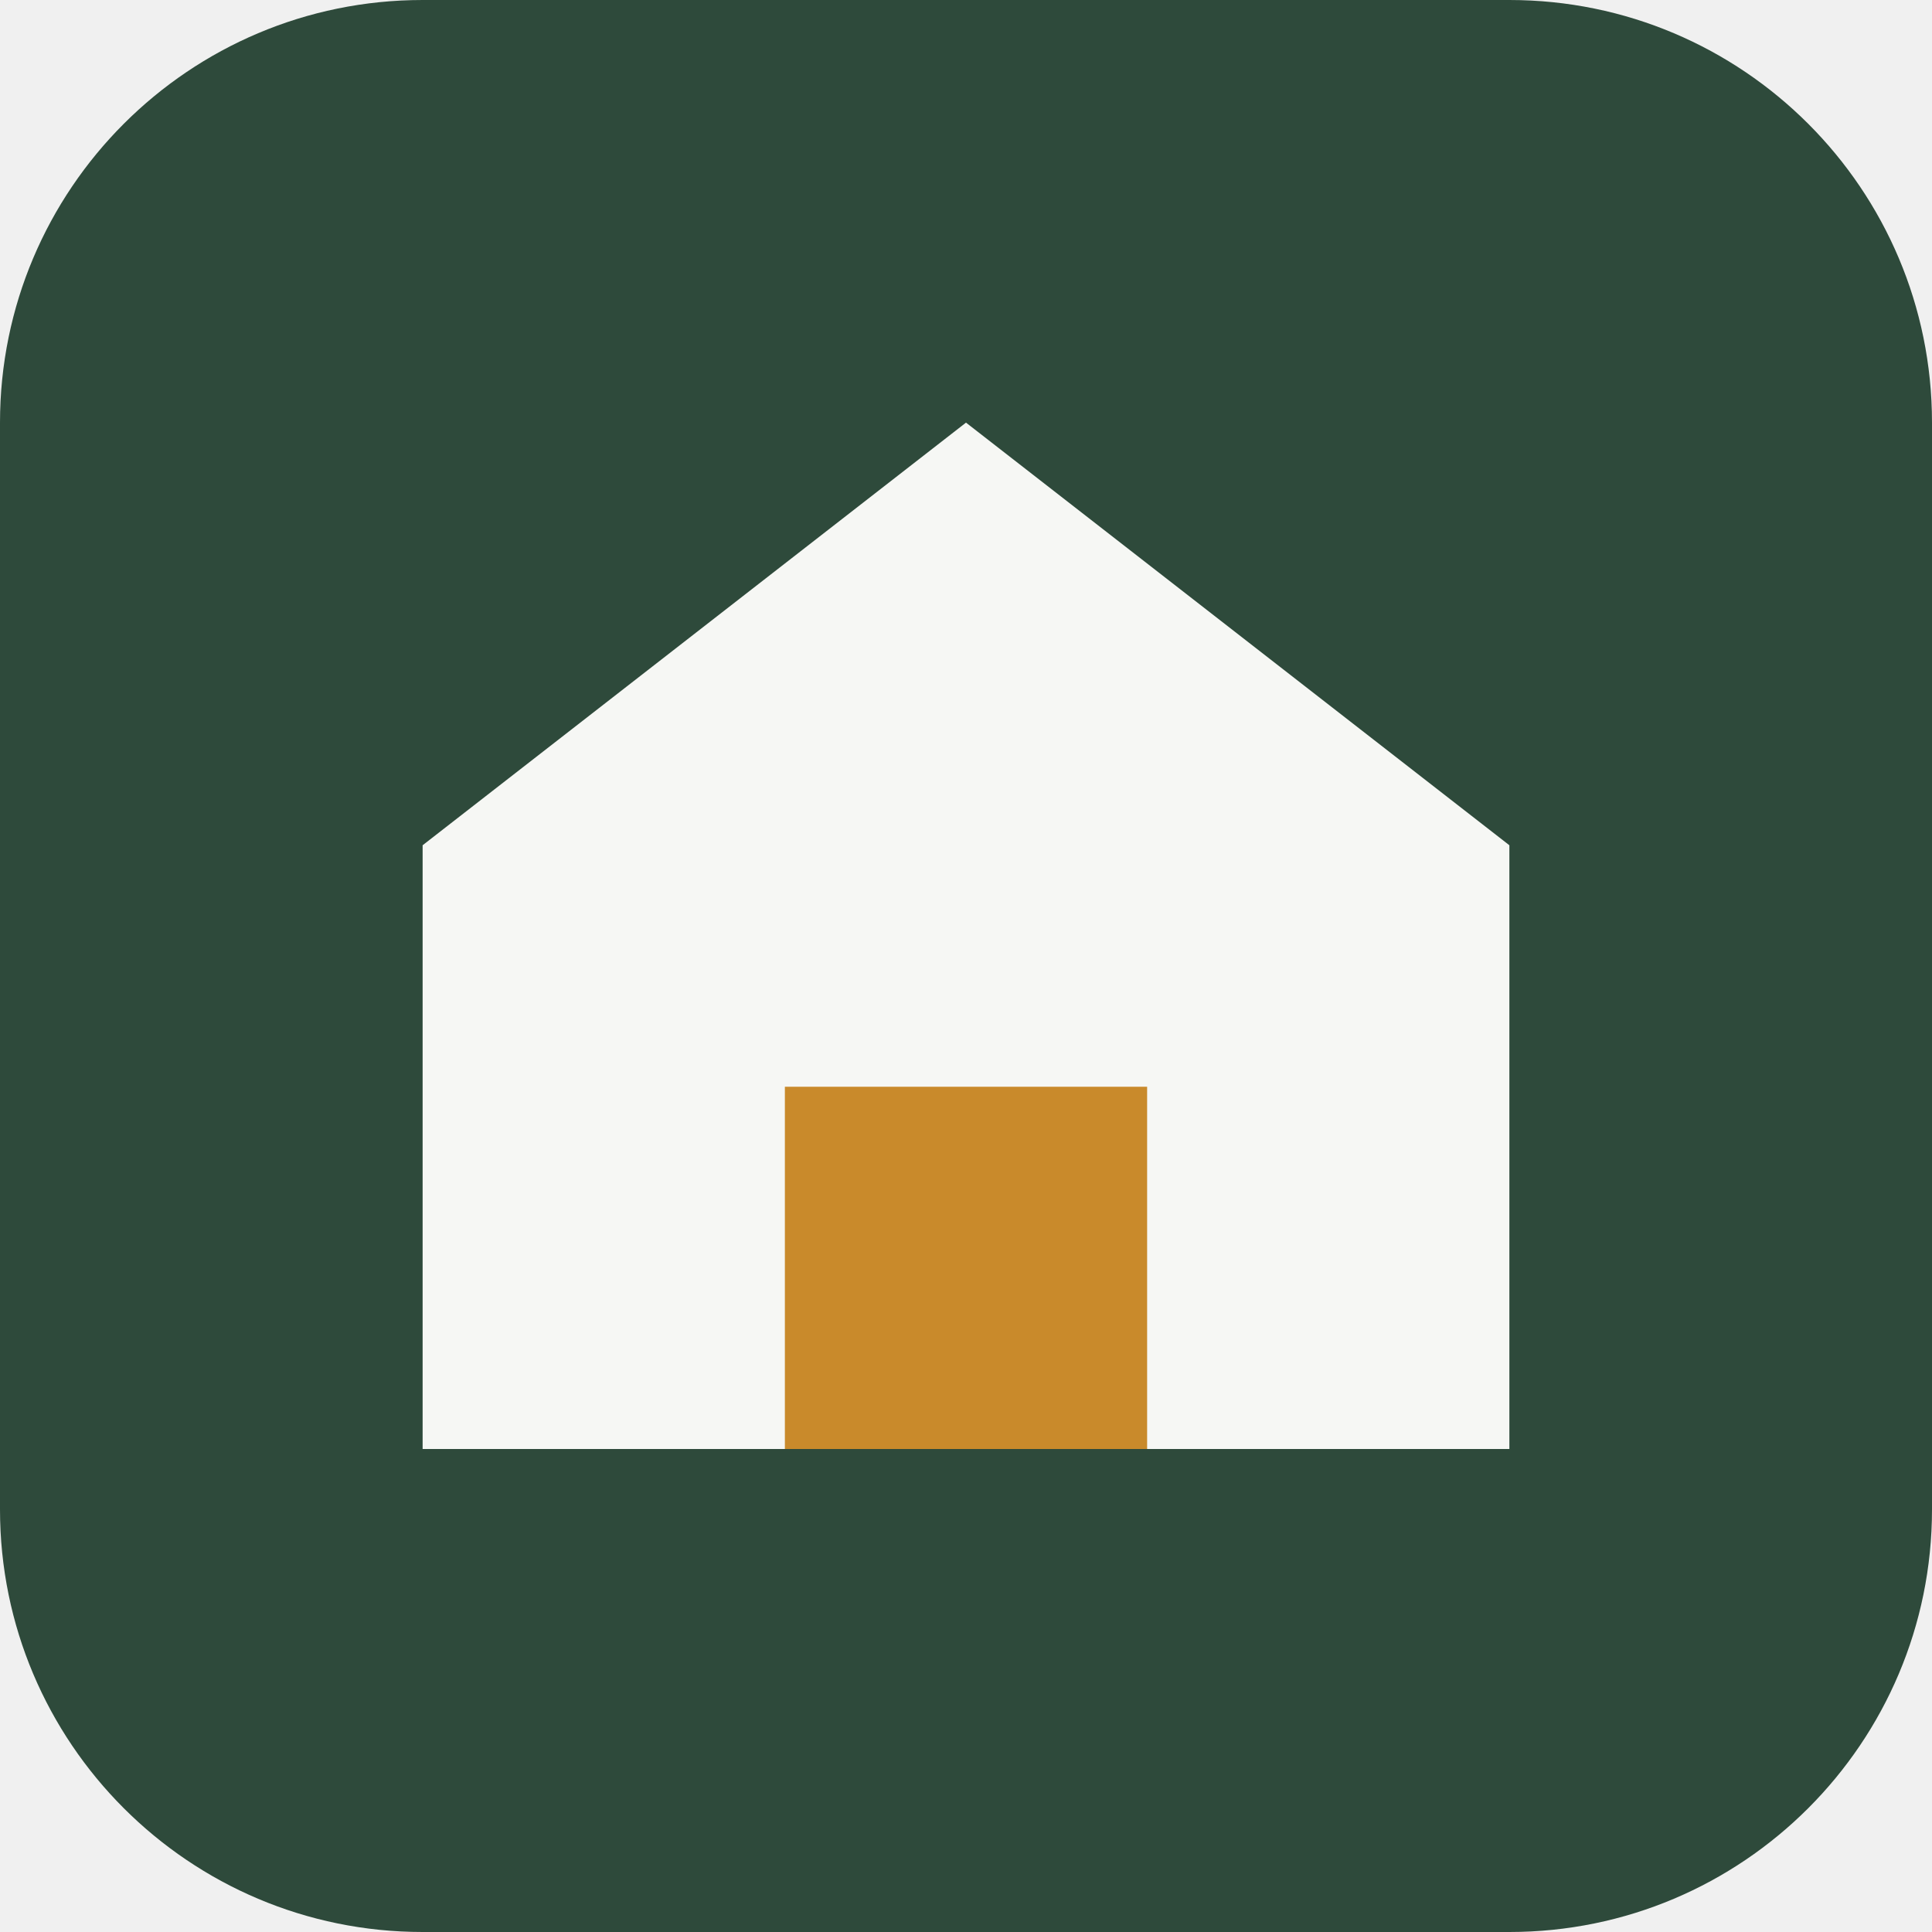
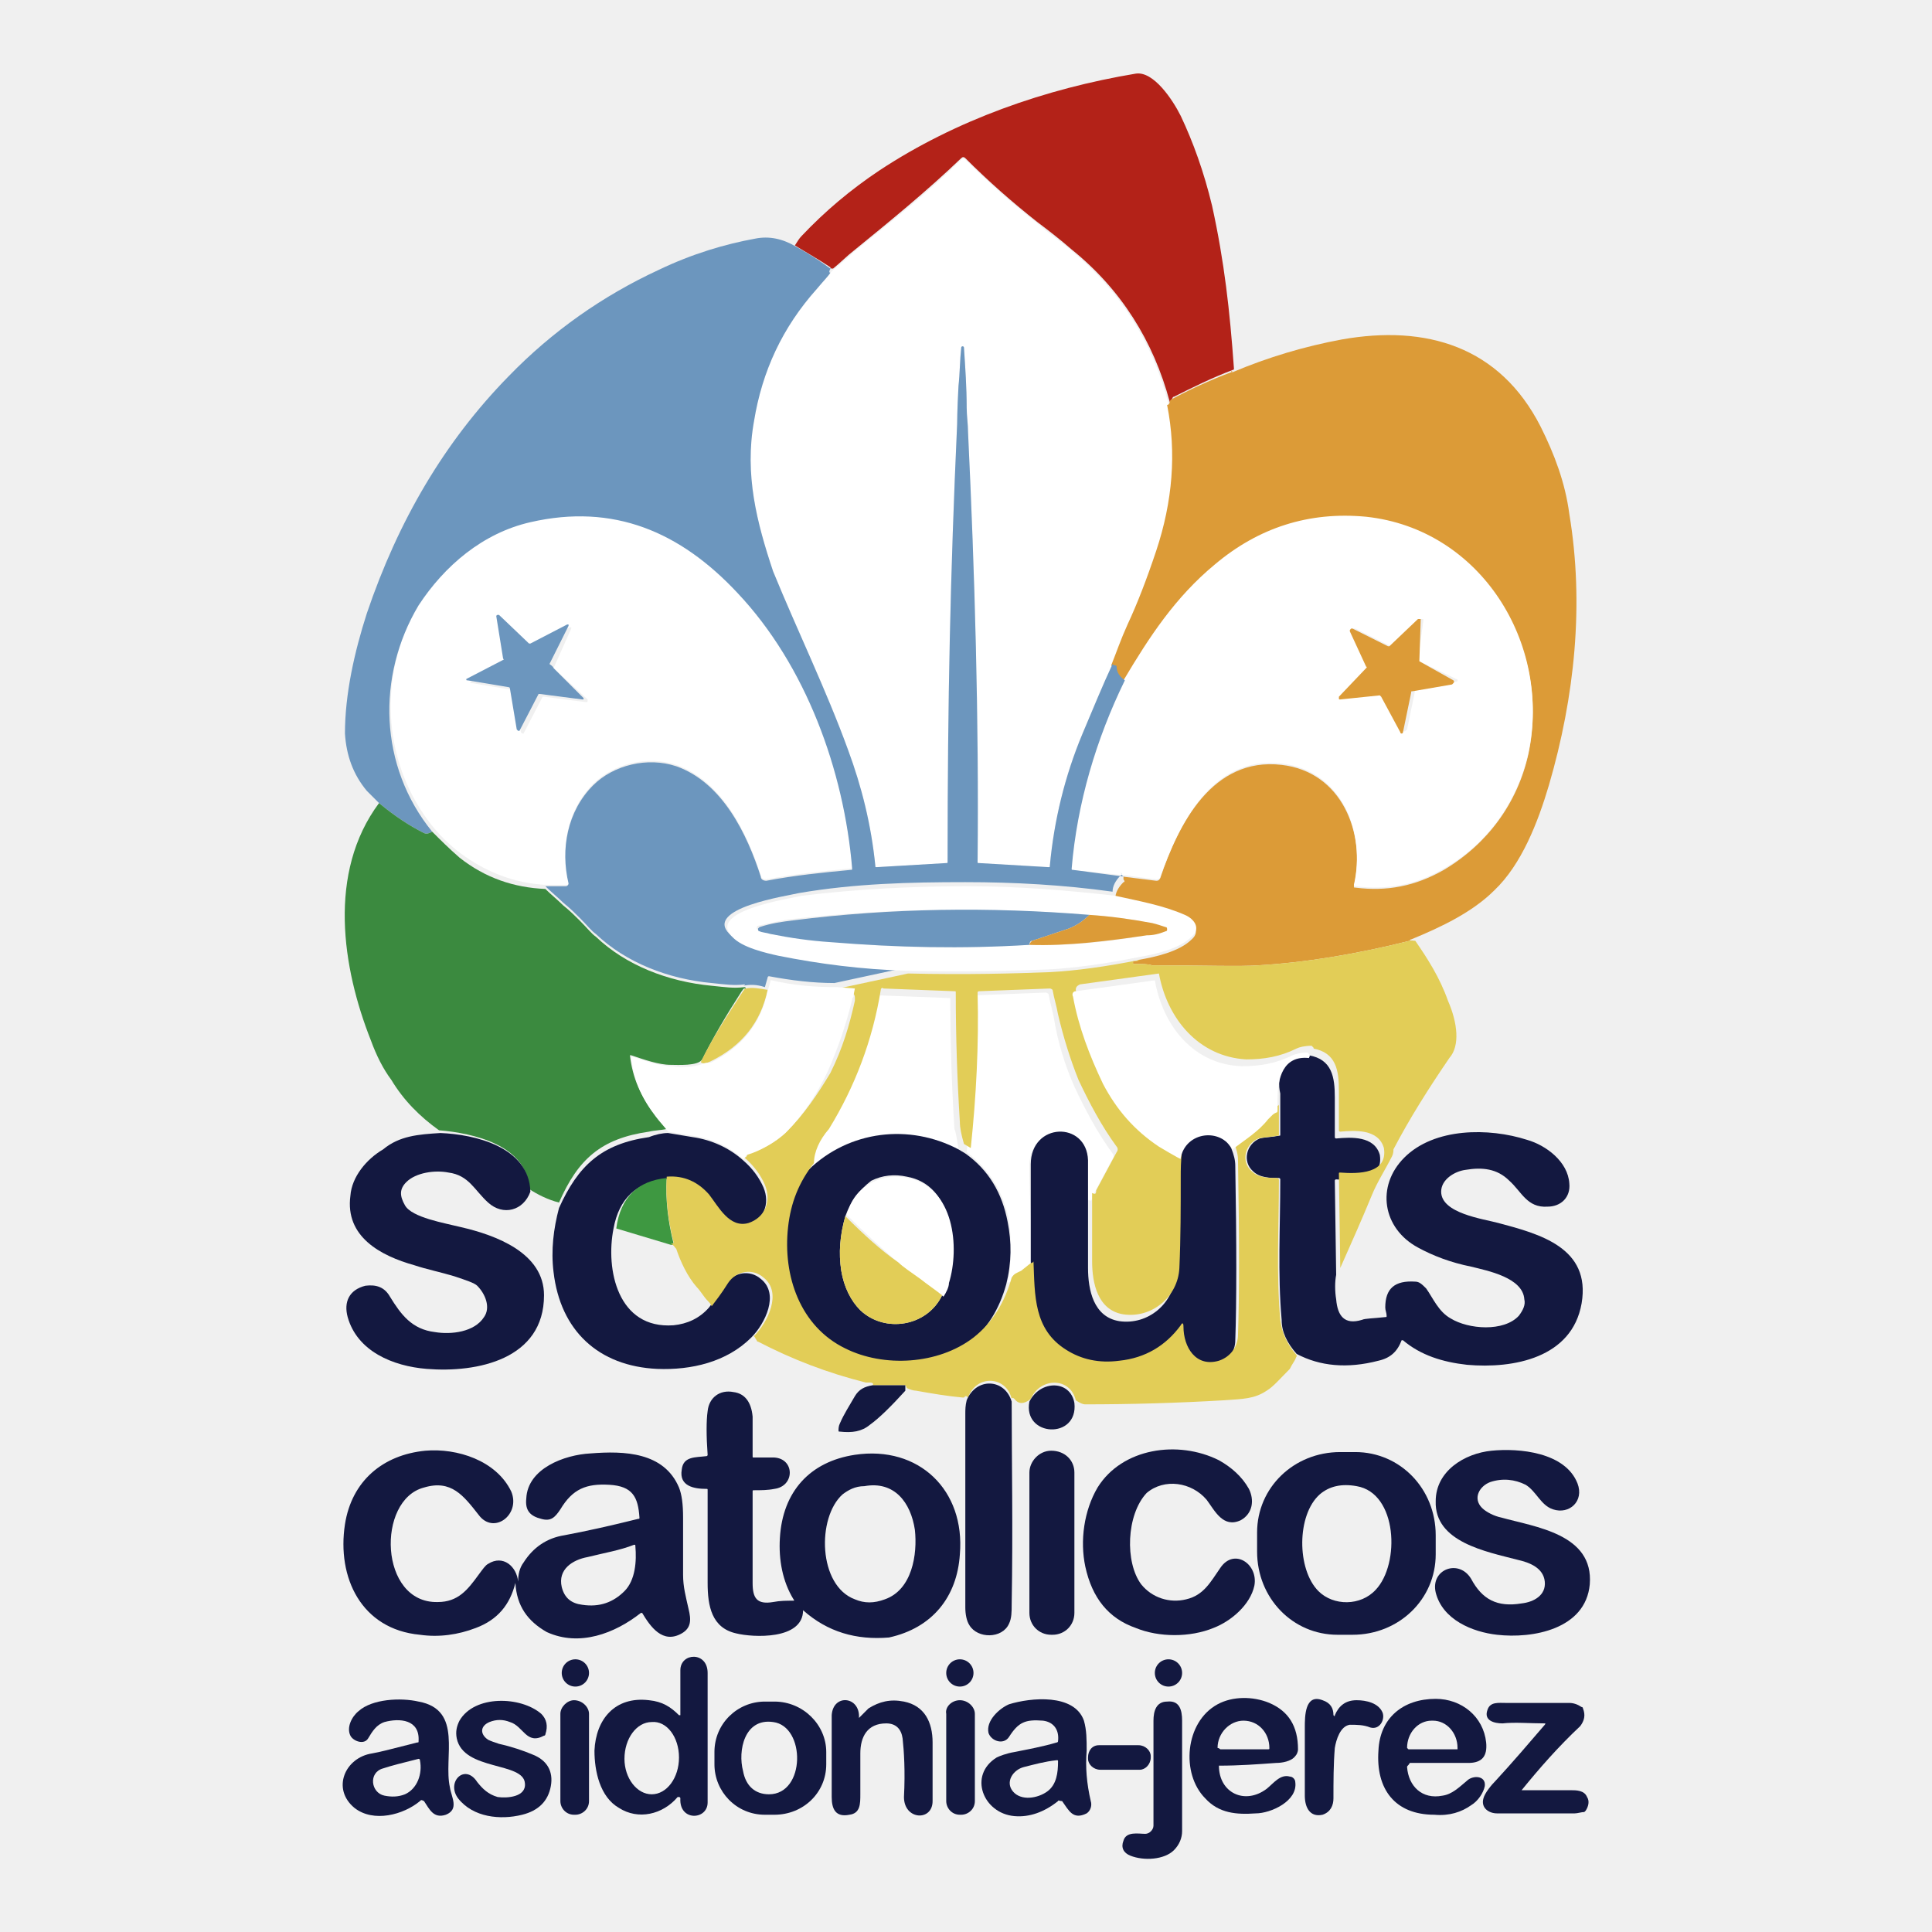
- <svg xmlns="http://www.w3.org/2000/svg" viewBox="0 0 32 32">
-   <rect width="32" height="32" rx="7" fill="#2e4a3b" />
-   <path d="M7 24V14l9-7 9 7v10z" fill="#f6f7f4" />
-   <path d="M13 24v-6h6v6z" fill="#c98a2b" />
+ <svg xmlns="http://www.w3.org/2000/svg" viewBox="0 0 141.7 141.7">
+   <style type="text/css">	.st0{fill:#B32218;}	.st1{fill:#FFFFFF;}	.st2{fill:#6C96BE;}	.st3{fill:#DC9B37;}	.st4{fill:#3B8A3F;}	.st5{fill:#131840;}	.st6{fill:#3E9841;}	.st7{fill:#E2CD57;}</style>
+   <g>
+     <path class="st0" d="M90.5,27c0,0.1,0,0.1,0,0.1c-1.6,0.6-3,1.3-4.4,2c-0.1,0-0.1,0.1-0.1,0.1c-0.1,0.1-0.1,0.2-0.2,0.3  c-1.2-4.5-3.6-8.3-7.2-11.2c-0.8-0.7-1.7-1.4-2.5-2c-1.9-1.5-3.6-3-5.3-4.7c-0.1-0.1-0.2-0.1-0.3,0c-2.5,2.4-5.2,4.6-7.9,6.8  c-0.4,0.3-1,0.9-1.5,1.3c-0.1,0-0.2,0-0.2-0.1C60,19,59.1,18.5,58.3,18c0.2-0.3,0.3-0.5,0.5-0.7c1.7-1.8,3.6-3.4,5.7-4.8  c5.6-3.7,12.2-6,18.8-7.1c1.3-0.2,2.7,1.9,3.3,3.1c0.9,1.9,1.7,4.1,2.3,6.6C89.8,19.2,90.2,22.8,90.5,27z" />
+     <path class="st1" d="M85.7,29.6c0.7,3.5,0.4,7.1-0.8,10.7c-0.7,2.1-1.4,3.9-2.1,5.4c-0.5,1.1-0.8,2-1.2,3c-0.7,1.5-1.4,3.2-2.2,5.1  c-1.3,3.1-2.1,6.4-2.4,9.7c0,0.1,0,0.1-0.1,0.1l-5.1-0.3c-0.1,0-0.1,0-0.1-0.1c0.1-10.5-0.2-21-0.7-31.5c0-0.6-0.1-1.2-0.1-1.8  c0-1.5-0.1-2.9-0.2-4.4c0,0,0-0.1-0.1-0.1c0,0-0.1,0-0.1,0.1c-0.1,0.9-0.1,1.9-0.2,2.8c-0.1,1.8-0.1,2.8-0.1,2.8  c-0.5,11-0.7,20.2-0.7,32.1c0,0.1,0,0.1-0.1,0.1l-5.1,0.3c-0.1,0-0.1,0-0.1-0.1c-0.3-3-1-5.8-2-8.5c-1.6-4.4-3.7-8.7-5.5-13.1  c-1.2-3.6-2.1-7.1-1.4-11c0.6-3.7,2.1-6.9,4.6-9.7c0.5-0.6,0.9-1,1-1.2c0.1-0.1,0.1-0.1,0.2-0.2c0.5-0.4,1.1-0.9,1.5-1.3  c2.7-2.2,5.4-4.3,7.9-6.8c0.1-0.1,0.2-0.1,0.3,0c1.7,1.7,3.4,3.2,5.3,4.7c0.8,0.7,1.7,1.3,2.5,2C82.1,21.3,84.5,25,85.7,29.6z" />
+     <path class="st2" d="M60.8,19.6c0,0.1,0,0.1,0.2,0.1c-0.1,0-0.2,0.1-0.2,0.2C60.7,19.9,60.7,19.8,60.8,19.6z" />
+     <path class="st3" d="M103.8,69l-0.2,0c0,0-0.1,0-0.2,0c-4,1-7.7,1.6-11.1,1.8c-1.4,0.1-4,0-7.8,0c-0.3-0.1-0.7-0.1-1.3-0.1  c-0.1,0-0.1,0-0.1-0.1c0,0,0-0.1,0-0.1c0,0,0,0,0,0c0.2,0,0.3,0,0.4-0.1c1.2-0.2,3-0.6,3.9-1.5c0.7-0.6,0.1-1.3-0.5-1.6  c-1.6-0.7-3.3-1-5.1-1.4c0-0.4,0.2-0.8,0.6-1.2c0.1,0,0.1-0.1,0-0.2c0,0,0-0.1,0-0.1c0,0,0,0,0,0c0,0,0,0,0-0.1l2.4,0.3  c0.1,0,0.2,0,0.3-0.2c1.3-3.9,3.8-8.9,8.9-8.3c4.4,0.5,6.2,5,5.3,8.9c0,0.1,0,0.1,0.1,0.1c0,0,0,0,0,0c2.3,0.3,4.4-0.1,6.5-1.3  c3.2-1.9,5.4-4.9,6.2-8.5c1.7-8-3.5-16.3-11.9-17.3c-4.2-0.5-7.9,0.8-11.1,3.5c-2.9,2.4-4.8,5.3-6.7,8.5c-0.4-0.3-0.6-0.6-0.6-1  c0,0,0-0.1-0.1-0.1c-0.1,0-0.1,0-0.2-0.1c0.4-1,0.7-1.9,1.2-3c0.7-1.5,1.4-3.3,2.1-5.4c1.2-3.6,1.5-7.2,0.8-10.7  c0.1,0,0.2-0.1,0.2-0.3c0,0,0.1-0.1,0.1-0.1c1.3-0.7,2.8-1.4,4.4-2c0.1,0,0.1-0.1,0-0.1c0,0.1,0.1,0.1,0.1,0.1  c2.6-1.1,5.3-1.9,8-2.4c6.2-1.1,11.6,0.5,14.6,6.4c1,2,1.8,4.1,2.1,6.4c1.1,6.6,0.4,13.4-1.5,19.9c-0.8,2.7-2,5.8-4,7.7  c-1.6,1.6-3.9,2.7-6.1,3.6c-0.1,0-0.1,0.1-0.1,0.2C103.7,69,103.7,69,103.8,69z" />
+     <path class="st1" d="M54.1,43.4c5,5.3,7.8,13,8.4,20.2c0,0.1,0,0.1-0.1,0.1c-2.1,0.2-4.1,0.4-6.2,0.8c-0.2,0-0.4-0.1-0.4-0.3  c-1-3.1-2.8-6.9-6.2-8.1c-2.1-0.7-4.6-0.1-6.1,1.4c-1.9,1.9-2.4,4.7-1.8,7.2c0,0.1,0,0.2-0.1,0.2c0,0,0,0,0,0l-1.5,0  c-2.3-0.1-4.4-0.9-6.3-2.3c-0.8-0.6-1.4-1.2-2-1.9c-3.9-4.8-4.1-11.4-1-16.6c1.9-2.9,4.7-5.3,8.2-6.1C45.1,36.8,50,39,54.1,43.4z   M40.6,49C40.6,49,40.6,48.9,40.6,49l1.3-2.9c0,0,0-0.1,0-0.1c0,0,0,0-0.1,0l-2.7,1.4c0,0-0.1,0-0.1,0l-2.2-2.1c0,0-0.1,0-0.1,0  c0,0,0,0,0,0.1l0.5,3.1c0,0,0,0.1,0,0.1l-2.7,1.4c0,0,0,0.1,0,0.1c0,0,0,0,0.1,0l3,0.5c0,0,0.1,0,0.1,0.1l0.5,3  c0,0,0.1,0.1,0.1,0.1c0,0,0,0,0.1,0l1.4-2.7c0,0,0,0,0.1,0l3.1,0.4c0,0,0.1,0,0.1-0.1c0,0,0,0,0-0.1L40.6,49z" />
+     <path class="st1" d="M82.5,64.2l-3.9-0.4c-0.1,0-0.1,0-0.1-0.1c0.4-4.8,1.8-9.5,3.9-13.8c1.9-3.2,3.8-6.1,6.7-8.5  c3.2-2.7,6.9-3.9,11.1-3.5c8.4,0.9,13.6,9.3,11.9,17.3c-0.8,3.6-3,6.7-6.2,8.5c-2,1.2-4.2,1.6-6.5,1.3c-0.1,0-0.1-0.1-0.1-0.1  c0,0,0,0,0,0c0.9-3.9-0.9-8.4-5.3-8.9c-5.1-0.6-7.5,4.4-8.9,8.3c0,0.1-0.1,0.2-0.3,0.2L82.5,64.2z M104.1,48.5c0,0-0.1-0.1-0.1-0.1  l0.4-2.9c0-0.1,0-0.1-0.1-0.1c0,0-0.1,0-0.1,0l-2.1,2c0,0-0.1,0-0.1,0l-2.6-1.3c-0.1,0-0.1,0-0.2,0c0,0,0,0.1,0,0.1l1.2,2.6  c0,0,0,0.1,0,0.1l-2,2.1c-0.1,0-0.1,0.1,0,0.2c0,0,0.1,0,0.1,0l2.9-0.3c0.1,0,0.1,0,0.1,0.1l1.4,2.6c0,0,0.1,0.1,0.2,0  c0,0,0,0,0.1-0.1l0.6-2.9c0,0,0.1-0.1,0.1-0.1l2.9-0.5c0.1,0,0.1-0.1,0.1-0.1c0,0,0-0.1-0.1-0.1L104.1,48.5z" />
+     <path class="st2" d="M82.5,64.3C82.5,64.2,82.5,64.2,82.5,64.3l-3.8-0.5c-0.1,0-0.1,0-0.1-0.1c0.4-4.8,1.8-9.5,3.9-13.8  c-0.4-0.3-0.6-0.6-0.6-1c0,0,0-0.1-0.1-0.1c-0.1,0-0.1,0-0.2-0.1c-0.7,1.5-1.4,3.2-2.2,5.1c-1.3,3.1-2.1,6.4-2.4,9.7  c0,0.1,0,0.1-0.1,0.1l-5.1-0.3c-0.1,0-0.1,0-0.1-0.1c0.1-10.5-0.2-21-0.7-31.5c0-0.6-0.1-1.2-0.1-1.8c0-1.5-0.1-2.9-0.2-4.4  c0,0,0-0.1-0.1-0.1c0,0-0.1,0-0.1,0.1c-0.1,0.9-0.1,1.9-0.2,2.8c-0.1,1.8-0.1,2.8-0.1,2.8c-0.5,11-0.7,20.2-0.7,32.1  c0,0.1,0,0.1-0.1,0.1l-5.1,0.3c-0.1,0-0.1,0-0.1-0.1c-0.3-3-1-5.8-2-8.5c-1.6-4.4-3.7-8.7-5.5-13.1c-1.2-3.6-2.1-7.1-1.4-11  c0.6-3.7,2.1-6.9,4.6-9.7c0.5-0.6,0.9-1,1-1.2c-0.1,0-0.1-0.1,0-0.3c-0.8-0.6-1.6-1.1-2.5-1.6c-1-0.6-2-0.8-3-0.6  c-2.2,0.4-4.6,1.1-7.1,2.3c-4.1,1.9-7.8,4.5-11,7.8c-4.7,4.8-8.1,10.6-10.4,17.4c-0.9,2.8-1.6,5.9-1.6,8.8c0.1,1.6,0.6,3,1.6,4.2  c0.4,0.4,0.7,0.7,0.9,0.9c1.2,1,2.3,1.7,3.3,2.2c0.2,0.1,0.4,0,0.6-0.1c-3.9-4.8-4.1-11.4-1-16.6c1.9-2.9,4.7-5.3,8.2-6.1  c6.1-1.4,11,0.7,15.2,5.2c5,5.3,7.8,13,8.4,20.2c0,0.1,0,0.1-0.1,0.1c-2.1,0.2-4.1,0.4-6.2,0.8c-0.2,0-0.4-0.1-0.4-0.3  c-1-3.1-2.8-6.9-6.2-8.1c-2.1-0.7-4.6-0.1-6.1,1.4c-1.9,1.9-2.4,4.7-1.8,7.2c0,0,0,0,0,0c0,0.1-0.1,0.2-0.2,0.2l-1.5,0  c0.4,0.4,0.9,0.8,1.3,1.2c0.5,0.4,0.9,0.8,1.2,1.1c0.6,0.6,0.9,1,1.2,1.2c2.2,2.1,5.3,3.3,8.5,3.6c1,0.1,1.6,0.2,2.4,0.1  c0,0,0,0,0,0c0,0,0.1,0.1,0,0.1c0,0,0,0-0.1,0c0.5-0.1,1-0.1,1.6,0.1l0.2-0.7c0-0.1,0.1-0.1,0.1-0.1c1.6,0.3,3.2,0.5,4.8,0.5  l5.1-1.1c-3.3-0.1-6.4-0.5-9.4-1.1c-0.9-0.2-2.7-0.6-3.4-1.4c-1.9-1.9,4.3-2.8,5.1-3c4.1-0.7,8.1-0.8,12.2-0.8  c3.6,0,7.2,0.2,10.8,0.7c0-0.4,0.2-0.8,0.6-1.2c0.1,0,0.1-0.1,0-0.2C82.4,64.4,82.4,64.3,82.5,64.3C82.5,64.3,82.5,64.3,82.5,64.3z   M54.5,42.9L54.5,42.9C54.5,42.9,54.5,42.9,54.5,42.9C54.5,42.9,54.5,42.9,54.5,42.9z" />
+     <path class="st2" d="M40.6,49l2.2,2.2c0,0,0,0.1,0,0.1c0,0,0,0-0.1,0l-3.1-0.4c0,0-0.1,0-0.1,0l-1.4,2.7c0,0-0.1,0-0.1,0  c0,0,0,0-0.1-0.1l-0.5-3c0,0,0-0.1-0.1-0.1l-3-0.5c-0.1,0-0.1,0-0.1-0.1c0,0,0,0,0,0l2.7-1.4c0,0,0.1,0,0-0.1l-0.5-3.1  c0,0,0-0.1,0.1-0.1c0,0,0,0,0.1,0l2.2,2.1c0,0,0.1,0,0.1,0l2.7-1.4c0,0,0.1,0,0.1,0c0,0,0,0,0,0.1l-1.4,2.8  C40.6,48.9,40.6,49,40.6,49z" />
+     <path class="st3" d="M104.1,48.5l2.5,1.4c0,0,0.1,0.1,0,0.2c0,0,0,0-0.1,0.1l-2.9,0.5c-0.1,0-0.1,0-0.1,0.1l-0.6,2.9  c0,0.1-0.1,0.1-0.1,0.1c0,0-0.1,0-0.1-0.1l-1.4-2.6c0,0-0.1-0.1-0.1-0.1l-2.9,0.3c-0.1,0-0.1,0-0.1-0.1c0,0,0-0.1,0-0.1l2-2.1  c0,0,0.1-0.1,0-0.1l-1.2-2.6c0-0.1,0-0.1,0.1-0.2c0,0,0.1,0,0.1,0l2.6,1.3c0.1,0,0.1,0,0.1,0l2.1-2c0,0,0.1,0,0.2,0  c0,0,0,0.1,0,0.1L104.1,48.5C104.1,48.4,104.1,48.4,104.1,48.5z" />
+     <path class="st4" d="M27.8,58.9c1.2,1,2.3,1.7,3.3,2.2c0.2,0.1,0.4,0,0.6-0.1c0.6,0.6,1.2,1.2,2,1.9c1.9,1.5,4,2.2,6.3,2.3  c0.4,0.4,0.9,0.8,1.3,1.2c0.5,0.4,0.9,0.8,1.2,1.1c0.6,0.6,0.9,1,1.2,1.2c2.2,2.1,5.3,3.3,8.5,3.6c1,0.1,1.6,0.2,2.4,0.1  c0,0,0.1,0,0.1,0.1c0,0,0,0,0,0s0,0-0.1,0c-0.1,0-0.1,0.1-0.2,0.2c-1.1,1.7-2.1,3.4-2.9,5c-0.3,0.5-1.8,0.4-2.3,0.4  c-0.9,0-2-0.4-2.9-0.7c0,0-0.1,0-0.1,0v0c0.2,1.7,0.8,3,1.8,4.3c0.3,0.4,0.6,0.7,0.9,1.1c-0.4,0.1-0.9,0.1-1.3,0.2  c-3.5,0.5-5.2,2-6.6,5.2c-0.8-0.2-1.6-0.6-2.2-1c-0.1-3.2-4.1-4.1-6.6-4.3c-1.4-1-2.6-2.2-3.5-3.7c-0.6-0.8-1.1-1.8-1.5-2.9  C25.1,71,24,64,27.8,58.9z" />
+     <path class="st1" d="M81.8,65.7c1.8,0.4,3.5,0.7,5.1,1.4c0.7,0.3,1.2,1,0.5,1.6c-0.9,0.9-2.7,1.3-3.9,1.5c-2.5,0.5-4.7,0.8-6.6,0.9  c-2.6,0.1-6.1,0.2-10.4,0.1c-3.3-0.1-6.4-0.5-9.4-1.1c-0.9-0.2-2.7-0.6-3.4-1.4c-1.9-1.9,4.3-2.8,5.1-3C62.9,65.2,66.9,65,71,65  C74.7,65,78.3,65.3,81.8,65.7z M75.4,69.3c2.8,0.1,5.9-0.2,8.6-0.7c0.4-0.1,0.9-0.2,1.4-0.3c0.1,0,0.1-0.1,0.1-0.2  c0,0,0-0.1-0.1-0.1c-0.3-0.1-0.6-0.3-1-0.3c-1.5-0.3-3.1-0.5-4.6-0.6c-7.3-0.6-14.5-0.5-21.7,0.3c-0.8,0.1-1.6,0.3-2.5,0.5  c-0.1,0-0.1,0.1-0.1,0.2c0,0,0,0.1,0.1,0.1c0.2,0.1,0.5,0.2,0.8,0.2c1.4,0.3,2.9,0.5,4.4,0.6C65.7,69.6,70.5,69.6,75.4,69.3z" />
+     <path class="st2" d="M79.9,67.1c-0.5,0.5-1,0.8-1.5,1c-0.9,0.3-1.8,0.6-2.7,0.9c-0.1,0-0.2,0.1-0.2,0.3c-4.9,0.3-9.7,0.2-14.6-0.2  c-1.5-0.1-2.9-0.3-4.4-0.6c-0.3-0.1-0.6-0.1-0.8-0.2c-0.1,0-0.1-0.1-0.1-0.2c0,0,0.1-0.1,0.1-0.1c0.9-0.3,1.7-0.4,2.5-0.5  C65.3,66.6,72.6,66.5,79.9,67.1z" />
+     <path class="st3" d="M79.9,67.1c1.5,0.1,3,0.3,4.6,0.6c0.4,0.1,0.7,0.2,1,0.3c0.1,0,0.1,0.1,0.1,0.2c0,0,0,0.1-0.1,0.1  c-0.5,0.2-0.9,0.3-1.4,0.3c-2.7,0.4-5.8,0.8-8.6,0.7c0-0.1,0.1-0.2,0.2-0.3c0.9-0.3,1.8-0.6,2.7-0.9C78.9,67.9,79.4,67.6,79.9,67.1  z" />
+     <path class="st1" d="M70.3,84.3c-3.6-1.9-8.1-1.4-11,1.5c0-0.8,0.4-1.7,1.1-2.5c1.9-3.1,3.2-6.5,3.8-10.2c0-0.1,0.1-0.2,0.2-0.1  l5.2,0.2c0.1,0,0.1,0,0.1,0.1c0,3.2,0.1,6.3,0.3,9.5C70.1,83,70.2,83.6,70.3,84.3z" />
+     <path class="st1" d="M78.8,79.7c0.8,1.7,1.7,3.4,2.8,4.9c0.1,0.1,0.1,0.3,0,0.4l-1.5,2.8c0,0.3-0.1,0.3-0.3,0.2  c0-0.9-0.1-1.9-0.1-2.8c-0.1-2.9-4.2-2.7-4.2,0.3c0,2.4,0.2,5.1,0.2,7.5c-0.1,0.1-0.2,0.3-0.4,0.3c0,0-0.3,0.2-0.3,0.2l-0.4,0.3  c-0.1,0.4-0.5,0.1-0.7,0.3c0.3-1.6,0.3-3.1,0.1-4.6c-0.4-2.1-1.5-3.8-3.1-5c0.4-3.8,0.6-7.6,0.5-11.4c0,0,0-0.1,0.1-0.1l5.2-0.2  c0.1,0,0.2,0.1,0.2,0.1c0.1,0.6,0.3,1.2,0.4,1.8C77.6,76.5,78.1,78.1,78.8,79.7z" />
+     <path class="st5" d="M96,77.4c1.7,0.3,1.9,1.6,1.9,3.1c0,1,0,1.9,0,2.9c0,0.1,0.1,0.1,0.1,0.1l0,0c1.1-0.1,2.8-0.2,3.2,1.2  c0.3,1.9-1.9,1.9-3.2,1.8c0,0-0.1,0-0.1,0.1l0,0l0.1,6.9c-0.1,0.5-0.1,1.2,0,1.8c0.1,1.2,0.6,1.9,1.9,1.5c0.2-0.1,0.8-0.1,1.7-0.2  c0.1,0,0.1,0,0.1-0.1c0-0.2-0.1-0.4-0.1-0.6c0-1.4,0.7-2,2.2-1.9c0.3,0,0.5,0.2,0.8,0.5c0.5,0.7,0.9,1.7,1.8,2.2  c1.3,0.8,3.9,1,5-0.2c0.3-0.4,0.5-0.8,0.4-1.2c-0.1-1.6-2.7-2.1-3.9-2.4c-1.5-0.3-2.8-0.8-3.9-1.4c-2.6-1.4-3.1-4.5-1-6.6  c2.2-2.2,6.2-2.2,9-1.3c1.4,0.4,3,1.6,3.1,3.2c0.1,1-0.6,1.7-1.6,1.7c-1.5,0.1-1.9-1.1-2.8-1.9c-0.9-0.9-2-1-3.2-0.8  c-0.8,0.1-1.8,0.7-1.8,1.6c0,1.6,3.1,2,4.2,2.3c3,0.8,6.8,1.8,6.1,5.9c-0.7,4-5,4.8-8.4,4.5c-1.8-0.2-3.4-0.7-4.7-1.8  c0,0-0.1,0-0.1,0c-0.3,0.8-0.8,1.3-1.7,1.5c-2.3,0.6-4.3,0.4-6-0.5c-0.7-0.8-1.1-1.6-1.1-2.5c-0.3-3.4-0.1-6.8-0.1-10.3  c0,0,0-0.1-0.1-0.1c0,0,0,0,0,0c-0.6,0-1.4,0-1.9-0.5c-0.8-0.7-0.5-2,0.5-2.4c0.4-0.1,0.9-0.1,1.4-0.2c0.1,0,0.1,0,0.1-0.1v-3  C93.6,79,94.1,77.3,96,77.4z" />
+     <path class="st5" d="M49,83.1c0.6,0.1,1.2,0.2,1.8,0.3c1.4,0.2,2.7,0.8,3.7,1.7c0.7,0.6,1.2,1.3,1.5,2c0.5,1.2,0,2.4-1.2,2.8  c-1.4,0.4-2.2-1.2-2.9-2.1c-0.8-0.9-1.8-1.4-3.1-1.3c-2.1,0.2-3.4,1.4-3.8,3.6c-0.6,3,0.3,7.4,4.4,7.1c1-0.1,1.9-0.5,2.6-1.3  c0.3-0.4,0.7-0.9,1.2-1.7c0.6-0.9,1.8-1.1,2.6-0.4c1.4,1.1,0.3,3.3-0.7,4.3c-1.8,1.8-4.4,2.4-6.9,2.3c-4.3-0.2-7.1-2.8-7.6-7.1  c-0.2-1.6,0-3.2,0.4-4.7c1.4-3.1,3.1-4.7,6.6-5.2C48.1,83.2,48.6,83.1,49,83.1z" />
+     <path class="st5" d="M32.3,83.1c2.5,0.1,6.5,1,6.6,4.3c-0.5,1.4-2,1.8-3.1,0.8c-1-0.9-1.4-2-2.9-2.2c-1-0.2-2.4,0-3.1,0.7  c-0.5,0.5-0.5,1-0.1,1.7c0.5,0.9,2.9,1.3,4.1,1.6c2.6,0.6,6.1,1.9,6.1,5c0,4.7-4.9,5.7-8.6,5.4c-2.5-0.2-5.1-1.3-5.8-3.8  c-0.3-1.1,0.1-2,1.3-2.3c0.8-0.1,1.4,0.1,1.8,0.8c0.8,1.3,1.6,2.4,3.3,2.6c1.2,0.2,2.9,0,3.6-1.1c0.5-0.7,0.1-1.7-0.5-2.3  c-0.2-0.2-0.8-0.4-1.7-0.7c-1-0.3-2-0.5-2.9-0.8c-2.5-0.7-5.1-2.1-4.7-5.1c0.1-1.4,1.2-2.7,2.4-3.4C29.3,83.3,30.7,83.2,32.3,83.1z  " />
+     <path class="st5" d="M70.3,84.3l0.5,0.3c1.7,1.2,2.7,2.9,3.1,5c0.3,1.5,0.3,3-0.1,4.6c-0.5,1.8-1.4,3.3-2.8,4.4  c-2.6,2-6.6,2.2-9.4,0.8c-3.3-1.6-4.6-5.3-4.2-8.9c0.2-1.8,0.8-3.3,1.9-4.7C62.3,82.9,66.7,82.4,70.3,84.3z M62,89.2  c-0.4,1.4-0.5,2.7-0.3,4c0.2,1.2,0.7,2.2,1.4,2.9c1.8,1.7,4.9,1.2,6-1.1c0.2-0.3,0.4-0.7,0.4-1c0.7-2.7,0.4-7.1-3-7.7  c-0.9-0.2-1.8-0.1-2.6,0.3C63,87.3,62.4,88.1,62,89.2z" />
+     <path class="st5" d="M79.8,88c0,1.7,0,3.4,0,5c0,1.6,0.4,3.6,2.3,3.9c2.1,0.3,4-1.3,4.1-3.4c0.1-2.2,0.1-4.5,0.1-6.7  c0-0.5,0-1.1,0.1-2c0.4-1.9,2.9-2.3,3.9-0.6c0.2,0.5,0.3,0.9,0.3,1.3c0.1,5.7,0.1,10,0,12.8c0,0.8-0.5,1.6-1.4,1.9  c-1.7,0.5-2.6-1-2.6-2.5c0-0.3-0.1-0.3-0.2-0.1c-1.1,1.5-2.6,2.4-4.5,2.6c-1.5,0.2-2.8-0.1-3.9-0.8c-2.5-1.6-2.3-4.3-2.4-6.9  c0-2.4,0-4.7,0-7.1c0-3.1,4.1-3.2,4.2-0.3C79.8,86.2,79.8,87.1,79.8,88z" />
+     <path class="st1" d="M69.2,95.1c-0.5-0.4-1.1-0.8-1.6-1.2c-0.7-0.5-1.3-0.9-1.6-1.2c-1.3-1.1-2.6-2.3-3.9-3.6  c0.3-1.1,0.9-1.9,1.9-2.4c0.8-0.4,1.7-0.5,2.6-0.3c3.4,0.7,3.8,5.1,3,7.7C69.6,94.4,69.4,94.8,69.2,95.1z" />
+     <path class="st6" d="M48.9,86.4c-0.1,1.6,0.1,3.2,0.5,4.8c0,0,0,0,0,0.1c-0.1,0-0.1,0-0.2,0l-4-1.2C45.5,87.8,46.8,86.6,48.9,86.4z  " />
+     <g>
+       <path class="st7" d="M52.2,77.8c2.2-1.1,3.6-2.8,4.1-5.2c-0.6-0.1-1.1-0.2-1.6-0.1c-0.1,0-0.1,0.1-0.2,0.2   c-1.1,1.7-2.3,3.5-3.1,5.2C51.6,78.1,52,77.9,52.2,77.8z" />
+       <path class="st7" d="M75.5,92.8c0,0,0-0.1,0-0.1C75.5,92.7,75.5,92.7,75.5,92.8z" />
+       <path class="st7" d="M75.5,92.8c0,0.1,0,0.1,0,0.2C75.6,92.9,75.6,92.9,75.5,92.8z" />
+       <path class="st7" d="M106.2,73.4c-0.6-1.7-1.5-3.1-2.4-4.4l-0.2,0c0,0-0.1,0-0.2,0c-4,1-7.7,1.6-11.1,1.8c-1.4,0.1-4,0-7.8,0   c-0.3-0.1-0.7-0.1-1.3-0.1c-0.1,0-0.1,0-0.1-0.1c0,0,0,0,0,0c0,0,0-0.1,0.1-0.1c0.2,0,0.3,0,0.4-0.1c-2.5,0.5-4.7,0.8-6.6,0.9   c-2.6,0.1-6.1,0.2-10.4,0.1l-5.1,1.1c0.3,0.2,0.5,0.3,0.8,0.3c0.2,0,0.3,0,0.3,0.1c0.1,0.1,0.1,0.2,0.1,0.3c0,0.1,0,0.2,0,0.2   c-0.4,1.8-0.9,3.5-1.8,5.3C60,80.2,59,81.7,57.7,83c-0.8,0.8-1.8,1.3-2.8,1.6c0,0-0.1,0-0.1,0.1c0,0.1-0.1,0.2-0.2,0.2   c0.7,0.6,1.2,1.3,1.5,2c0.5,1.2,0,2.4-1.2,2.8c-1.4,0.4-2.2-1.2-2.9-2.1c-0.8-0.9-1.8-1.4-3.1-1.3c-0.1,1.6,0.1,3.2,0.5,4.8   c0,0,0,0,0,0.1c-0.1,0-0.1,0-0.2,0c0.2,0.1,0.3,0.3,0.4,0.4c0.3,0.9,0.8,2,1.5,2.8c0.3,0.3,0.5,0.7,0.8,1c0.1,0.1,0.2,0.2,0.3,0.4   c0.3-0.4,0.7-0.9,1.2-1.7c0.6-0.9,1.8-1.1,2.6-0.4c1.4,1.1,0.3,3.3-0.7,4.3c0.1,0.1,0.1,0.2,0.2,0.3c0,0,0,0.1,0.1,0.1   c2.5,1.3,5.1,2.3,7.9,3c0.1,0,0.2,0,0.3,0c0.2,0,0.3,0.1,0.2,0.2l2.3,0c0,0,0.1,0,0.1,0c0.1,0.1,0.1,0.2,0.1,0.2   c0.2,0.1,0.5,0.2,0.7,0.2c1.1,0.2,2.3,0.4,3.4,0.5c0.1,0,0.1,0,0.1,0l0.1-0.1c0.1,0,0.1,0,0.2,0.1c0.6-1.7,2.8-1.6,3.2,0.1   c0-0.1,0.1-0.1,0.2,0l0,0c0.3,0.4,0.7,0.4,1.2,0c0.7-1.6,2.9-1.6,3.3,0.1c0.3,0.2,0.5,0.3,0.7,0.3c3.4,0,6.8-0.1,10.2-0.3   c1.4-0.1,2.2-0.1,3.1-0.7c0.5-0.3,1-0.9,1.7-1.6c0.2-0.4,0.3-0.5,0.4-0.7c0.1-0.3,0.1-0.1,0.1-0.3c-0.7-0.8-1.1-1.7-1.2-2.6   c-0.3-3.4-0.1-6.8-0.1-10.3c0,0,0,0,0,0c0,0-0.1-0.1-0.1-0.1c-0.6,0-1.4,0-1.9-0.5c-0.8-0.7-0.5-2,0.5-2.4   c0.4-0.1,0.9-0.1,1.4-0.2c0.1,0,0.1,0,0.1-0.1v-3v0.8c0,0,0,0.1-0.1,0.1c-0.2,0.2-0.1,0.1-0.4,0.3c-0.1,0-0.2,0.2-0.2,0.2   c-0.7,0.9-1.7,1.5-2.6,2.2c0.2,0.5,0.3,0.9,0.3,1.3c0.1,5.7,0.1,10,0,12.8c0,0.8-0.5,1.6-1.4,1.9c-1.7,0.5-2.6-1-2.6-2.5   c0-0.3-0.1-0.3-0.2-0.1c-1.1,1.5-2.6,2.4-4.5,2.6c-1.5,0.2-2.8-0.1-3.9-0.8c-2.4-1.5-2.3-4-2.4-6.5c0,0,0,0.1-0.1,0.1   c0,0-0.2,0.1-0.3,0.2l-0.5,0.4c-0.4,0.2-0.5,0.2-0.7,0.5c-0.5,1.8-1.4,3.3-2.8,4.4c-2.6,2-6.6,2.2-9.4,0.8   c-3.3-1.6-4.6-5.3-4.2-8.9c0.2-1.8,0.8-3.3,1.9-4.7c0-0.8,0.4-1.7,1.1-2.5l0,0c1.9-3.1,3.2-6.5,3.8-10.2c0-0.1,0.1-0.2,0.2-0.1   l5.2,0.2c0.1,0,0.1,0,0.1,0.1c0,3.2,0.1,6.3,0.3,9.5c0,0.4,0.1,0.9,0.3,1.6l0.5,0.3c0.4-3.8,0.6-7.6,0.5-11.4c0,0,0-0.1,0.1-0.1   l5.2-0.2c0.1,0,0.2,0.1,0.2,0.1c0.1,0.6,0.3,1.2,0.4,1.8c0.4,1.7,0.9,3.3,1.5,4.8c0.8,1.7,1.7,3.4,2.8,4.9c0.1,0.1,0.1,0.3,0,0.4   l-1.5,2.8c0,0.3-0.1,0.3-0.3,0.2c0,1.7,0,3.4,0,5c0,1.6,0.4,3.6,2.3,3.9c2.1,0.3,4-1.3,4.1-3.4c0.1-2.2,0.1-4.5,0.1-6.7   c0-0.5,0-1.1,0.1-2c-0.2-0.3-0.6-0.5-1-0.4c-2.1-1.2-3.5-2.8-4.6-4.9c-1-2-1.8-4.2-2.2-6.4v0c0-0.2,0.1-0.3,0.3-0.4l5.8-0.8   c0.6,3.3,2.9,6.1,6.4,6.3c1.3,0,2.5-0.2,3.7-0.8c0.2-0.1,0.6-0.2,1.1-0.2c0.2,0.2,0.2,0.2,0.1,0.2c1.7,0.3,1.9,1.6,1.9,3.1   c0,1,0,1.9,0,2.9l0,0c0,0.1,0.1,0.1,0.1,0.1c1.1-0.1,2.8-0.2,3.2,1.2c0.3,1.9-1.9,1.9-3.2,1.8l0,0c-0.1,0-0.1,0-0.1,0.1l0.1,6.9   c0.8-1.8,1.6-3.6,2.3-5.3c0.4-1,1-1.9,1.5-2.9c0.1-0.2,0.1-0.4,0.1-0.5c1.2-2.3,2.6-4.5,4.1-6.7C107.1,76.7,106.9,75,106.2,73.4z    M86,84.6L86,84.6L86,84.6C86,84.6,86,84.6,86,84.6z" />
+       <path class="st7" d="M62,89.2c-0.4,1.4-0.5,2.7-0.3,4c0.2,1.2,0.7,2.2,1.4,2.9c1.8,1.7,4.9,1.2,6-1.1c-0.5-0.4-1.1-0.8-1.6-1.2   c-0.7-0.5-1.3-0.9-1.6-1.2C64.6,91.7,63.3,90.5,62,89.2z" />
+     </g>
+     <path class="st5" d="M74.2,102.8c0,4.3,0.1,9.2,0,14.9c0,0.5,0,1-0.2,1.4c-0.5,1.1-2.3,1.1-2.9,0.1c-0.2-0.3-0.3-0.8-0.3-1.3  c0-4.7,0-9.4,0-14.2c0-0.3,0-0.6,0.1-1C71.6,101,73.7,101.1,74.2,102.8z" />
+     <path class="st5" d="M66.4,102c-1,1.1-1.9,2-2.6,2.5c-0.6,0.5-1.3,0.6-2.2,0.5c-0.1,0-0.1,0-0.1-0.1c0-0.1,0-0.3,0.1-0.5  c0.3-0.7,0.7-1.3,1.1-2c0.3-0.5,0.7-0.7,1.3-0.8l2.3,0c0,0,0,0,0.1,0C66.4,101.8,66.4,101.9,66.4,102z" />
+     <path class="st5" d="M78.8,102.9c0.3,2.7-3.8,2.5-3.3-0.1C76.3,101.2,78.5,101.2,78.8,102.9z" />
+     <path class="st5" d="M58.9,118.1c0,2.2-3.7,2-4.9,1.7c-1.8-0.4-2.1-2-2.1-3.7c0-2.3,0-4.5,0-6.8c0-0.1,0-0.1-0.1-0.1  c-0.9,0-2-0.2-1.8-1.4c0.1-1,1-0.9,1.8-1c0,0,0.1,0,0.1-0.1c-0.1-1.4-0.1-2.5,0-3.2c0.1-1,0.9-1.6,1.9-1.4c0.8,0.1,1.3,0.7,1.4,1.8  c0,0.5,0,1.5,0,2.9c0,0.1,0,0.1,0.1,0.1c0.6,0,1,0,1.5,0c1.5,0.1,1.5,2.1,0,2.3c-0.5,0.1-1,0.1-1.5,0.1c-0.1,0-0.1,0-0.1,0.1  c0,2.2,0,4.4,0,6.7c0,1.1,0.3,1.6,1.5,1.4c0.5-0.1,1-0.1,1.5-0.1c0,0,0.1,0,0-0.1c-0.8-1.3-1.1-2.9-1-4.5c0.2-3.4,2.2-5.6,5.5-6.1  c4.7-0.7,8.1,2.6,7.7,7.3c-0.2,3.1-2,5.4-5.2,6.1C62.8,120.3,60.7,119.7,58.9,118.1C58.9,118.1,58.9,118.1,58.9,118.1z M61.8,109.6  c-1.9,1.7-1.8,6.7,0.9,7.7c0.7,0.3,1.4,0.3,2.2,0c2-0.7,2.4-3.3,2.2-5.1c-0.3-2-1.5-3.6-3.7-3.2C62.7,109,62.2,109.3,61.8,109.6z" />
+     <path class="st5" d="M37.8,116.1c-0.4,1.6-1.3,2.7-2.9,3.3c-1.3,0.5-2.7,0.7-4.1,0.5c-4.3-0.4-6.1-4.2-5.5-8.1  c0.5-3.2,2.8-5.1,5.9-5.4c2.3-0.2,5.2,0.7,6.3,3c0.7,1.7-1.3,3.2-2.4,1.7c-1.1-1.4-2-2.6-4-2c-3.5,0.9-3.3,8.5,1,8.4  c1.5,0,2.2-0.9,3-2c0.3-0.4,0.5-0.7,0.7-0.8c1.1-0.7,2.1,0.2,2.2,1.3c0,0,0,0,0,0c0,0,0,0,0,0c0-0.5,0.1-1,0.4-1.4  c0.7-1.1,1.7-1.8,3-2c1.6-0.3,3.4-0.7,5.4-1.2c0.1,0,0.1,0,0.1-0.1c-0.1-1.5-0.5-2.3-2.2-2.4c-1.7-0.1-2.7,0.3-3.6,1.8  c-0.4,0.6-0.7,0.9-1.4,0.7c-0.8-0.2-1.2-0.6-1.1-1.5c0.1-2.2,2.8-3.2,4.7-3.3c2.5-0.2,5.4-0.1,6.5,2.5c0.2,0.5,0.3,1.2,0.3,2.2  c0,1.4,0,2.8,0,4.2c0,0.9,0.2,1.6,0.4,2.5c0.2,0.8,0.2,1.4-0.5,1.8c-1.4,0.8-2.3-0.5-2.9-1.5c0,0-0.1,0-0.1,0l0,0  c-1.9,1.5-4.5,2.5-6.9,1.4C38.7,118.9,37.9,117.8,37.8,116.1C37.8,116.1,37.8,116.1,37.8,116.1z M43.1,114.2  c-1.1,0.2-2.2,0.9-1.9,2.2c0.2,0.8,0.7,1.2,1.5,1.3c1.3,0.2,2.3-0.2,3.1-1c0.8-0.8,0.9-2.2,0.8-3.3c0-0.1,0-0.1-0.1-0.1  C45.5,113.7,44.3,113.9,43.1,114.2z" />
+     <path class="st5" d="M77.1,106.4L77.1,106.4c1,0,1.7,0.7,1.7,1.6l0,10.3c0,0.9-0.7,1.6-1.6,1.6h-0.1c-0.9,0-1.6-0.7-1.6-1.6l0-10.3  C75.5,107.2,76.2,106.4,77.1,106.4z" />
+     <path class="st5" d="M83.7,116.2c0.8,1,2.1,1.4,3.3,1.1c1.3-0.3,1.8-1.3,2.5-2.3c1-1.5,2.8-0.3,2.5,1.3c-0.3,1.4-1.7,2.6-3,3.1  c-1.7,0.7-4,0.7-5.7,0c-2-0.7-3.2-2.2-3.7-4.5c-0.4-1.9-0.1-4.1,0.9-5.8c1.8-2.9,5.9-3.5,8.9-2c0.9,0.5,1.7,1.2,2.2,2.1  c0.4,0.8,0.3,1.8-0.6,2.3c-1.3,0.6-1.9-0.7-2.5-1.5c-1.1-1.3-3.1-1.6-4.4-0.5C82.6,111.1,82.5,114.6,83.7,116.2z" />
+     <path class="st5" d="M105.3,114c0,3.3-2.7,5.9-6.1,5.9l0,0l-1.1,0c-3.3,0-5.9-2.7-5.9-6.1l0,0l0-1.4c0-3.3,2.7-5.9,6.1-5.9l0,0  l1.1,0c3.3,0,5.9,2.7,5.9,6.1L105.3,114z M100.9,116.6c1.8-1.9,1.6-7.1-1.4-7.6c-1.1-0.2-2,0-2.7,0.6c-1.7,1.5-1.7,5.5-0.1,7.1  C97.8,117.8,99.8,117.8,100.9,116.6z" />
+     <path class="st5" d="M110.1,111.3c2.5,0.7,6.8,1.2,6.5,4.9c-0.3,3.3-4.2,4-6.8,3.7c-1.8-0.2-4-1.1-4.5-3.1c-0.4-1.7,1.7-2.5,2.6-1  c0.8,1.5,1.9,2.1,3.7,1.8c0.9-0.1,1.8-0.6,1.7-1.6c-0.1-1-1.1-1.4-2-1.6c-2.3-0.6-6.1-1.3-6-4.3c0-2.2,2.1-3.5,4.1-3.7  c2-0.2,5.4,0.1,6.3,2.4c0.5,1.3-0.6,2.3-1.8,1.9c-0.9-0.3-1.2-1.3-2-1.8c-0.8-0.4-1.7-0.5-2.6-0.2c-0.8,0.3-1.3,1.2-0.6,1.9  C109,110.9,109.6,111.2,110.1,111.3z" />
+     <path class="st5" d="M49.8,125.8c0,0,0.1,0,0.1,0c0,0,0,0,0-0.1c0-1.1,0-2.1,0-3.2c0-1.3,2-1.4,2,0.2c0,3.1,0,6.3,0,9.5  c0,1.3-2.1,1.4-2-0.3c0,0,0-0.1-0.1-0.1c0,0,0,0-0.1,0c-1.1,1.3-2.9,1.7-4.3,0.8c-1.4-0.8-1.8-2.7-1.8-4.2c0.1-2.3,1.5-4,4-3.7  C48.6,124.8,49.2,125.2,49.8,125.8z M47.8,131.6c1.1,0,2-1.2,2-2.7l0,0c0-1.5-0.9-2.7-2-2.6c-1.1,0-2,1.2-2,2.7l0,0  C45.8,130.4,46.7,131.6,47.8,131.6z" />
+     <circle class="st5" cx="42.2" cy="122.7" r="1" />
+     <circle class="st5" cx="70.4" cy="122.7" r="1" />
+     <circle class="st5" cx="85.7" cy="122.7" r="1" />
+     <path class="st5" d="M30.8,132.1c-1.2,1-3.4,1.6-4.8,0.5c-1.7-1.4-0.7-3.7,1.3-4c0.6-0.1,1.7-0.4,3.3-0.8c0.1,0,0.1,0,0.1-0.1  c0.1-1.6-1.4-1.7-2.5-1.4c-0.6,0.2-0.9,0.7-1.2,1.2c-0.3,0.5-1.1,0.2-1.3-0.2c-0.3-0.6,0.1-1.4,0.6-1.8c1-0.9,3.1-1,4.4-0.7  c3.3,0.6,1.8,4.1,2.3,6.3c0.1,0.7,0.7,1.6-0.3,2c-0.9,0.3-1.2-0.4-1.6-1C30.9,132,30.9,132,30.8,132.1z M28.1,129.7  c-1.1,0.3-0.9,1.8,0.1,2c0.5,0.1,1,0.1,1.5-0.1c0.9-0.4,1.3-1.5,1.1-2.5c0,0,0-0.1-0.1-0.1C29.5,129.3,28.7,129.5,28.1,129.7z" />
+     <path class="st5" d="M63,126c0.2-0.2,0.5-0.5,0.7-0.7c0.8-0.5,1.6-0.7,2.6-0.5c1.5,0.3,2.1,1.5,2.1,3c0,1.7,0,3.2,0,4.3  c0,1.5-2.1,1.4-2.1-0.3c0.1-1.9,0-3.4-0.1-4.3c-0.1-0.7-0.5-1.1-1.2-1.1c-1.4,0-1.9,1-1.9,2.2c0,1,0,2,0,3c0,0.7,0,1.4-0.8,1.5  c-1,0.2-1.3-0.4-1.3-1.3c0-1.5,0-3.5,0-6C61.1,124.2,63.1,124.4,63,126C62.9,126,63,126,63,126z" />
+     <path class="st5" d="M70.4,124.7L70.4,124.7c0.6,0,1.1,0.5,1.1,1v6.4c0,0.6-0.5,1-1,1h-0.1c-0.6,0-1-0.5-1-1v-6.4  C69.3,125.2,69.8,124.7,70.4,124.7z" />
+     <path class="st5" d="M77.6,132.1c-1,0.8-2.1,1.2-3.2,1.1c-2.3-0.2-3.4-3-1.3-4.3c0.2-0.1,0.7-0.3,1.3-0.4c1-0.2,2.1-0.4,3.1-0.7  c0,0,0.1,0,0.1-0.1c0.1-0.8-0.3-1.4-1.1-1.5c-1.3-0.1-1.8,0.1-2.5,1.2c-0.4,0.6-1.3,0.3-1.5-0.3c-0.2-0.9,0.8-1.8,1.5-2.1  c1.6-0.5,4.8-0.8,5.5,1.2c0.2,0.7,0.2,1.4,0.2,2.2c-0.1,1.2,0,2.4,0.3,3.7c0.1,0.3,0,0.7-0.3,0.9c-1,0.5-1.3-0.2-1.8-0.9  C77.7,132.1,77.6,132,77.6,132.1C77.6,132.1,77.6,132.1,77.6,132.1z M75.1,129.6c-0.8,0.2-1.4,1.1-0.8,1.8c0.6,0.7,1.8,0.5,2.5,0  c0.7-0.5,0.8-1.4,0.8-2.2c0-0.1,0-0.1-0.1-0.1C76.6,129.2,75.9,129.4,75.1,129.6z" />
+     <path class="st5" d="M82.9,136.1c-0.5-0.2-0.7-0.6-0.5-1.1c0.2-0.7,1.1-0.5,1.6-0.5c0.3,0,0.6-0.3,0.6-0.6c0-2.6,0-5.2,0-7.7  c0-0.7,0.2-1.4,1-1.4c0.9-0.1,1.1,0.6,1.1,1.4c0,4.2,0,6.9,0,8.1c0,0.5-0.2,1-0.6,1.4C85.4,136.4,83.9,136.5,82.9,136.1z" />
+     <path class="st5" d="M89.4,129.5c0,2,1.9,2.9,3.5,1.7c0.5-0.4,1-1.1,1.7-0.9c0.2,0,0.4,0.2,0.4,0.4c0.2,1.4-1.8,2.3-2.9,2.3  c-1.4,0.1-2.7,0-3.7-1.1c-1.8-1.8-1.5-5.6,0.9-6.9c1.1-0.6,2.6-0.6,3.8-0.1c1.4,0.6,2.1,1.7,2.1,3.4c0,0.2-0.1,0.4-0.2,0.5  c-0.3,0.4-1,0.5-1.4,0.5C92.2,129.4,90.9,129.5,89.4,129.5C89.5,129.5,89.4,129.5,89.4,129.5z M89.5,128.3l3.5,0  c0.1,0,0.1,0,0.1-0.1l0,0v0c0-1.1-0.8-2-1.9-2h0c-1,0-1.9,0.9-1.9,2l0,0v0C89.4,128.2,89.5,128.3,89.5,128.3L89.5,128.3z" />
+     <path class="st5" d="M97.8,125.8C97.8,125.8,97.8,125.9,97.8,125.8c0.1,0.1,0.1,0.1,0.1,0c0.3-0.7,0.8-1.1,1.6-1.1  c0.7,0,1.6,0.2,1.9,0.9c0.2,0.5-0.2,1.3-0.9,1.1c-0.5-0.2-1-0.2-1.5-0.2c-0.7,0.1-1,1.1-1.1,1.7c-0.1,1.2-0.1,2.5-0.1,3.7  c0,0.5-0.2,1-0.8,1.2c-0.9,0.2-1.3-0.5-1.3-1.4c0-2.6,0-4.3,0-5c0-0.8,0-2.5,1.3-2C97.6,124.9,97.8,125.3,97.8,125.8z" />
+     <path class="st5" d="M103.2,129.6c0.1,1.4,1.1,2.4,2.6,2.1c0.7-0.1,1.2-0.6,1.8-1.1c0.4-0.4,1.4-0.4,1.3,0.4  c-0.1,0.5-0.5,1.1-1,1.4c-0.7,0.5-1.6,0.8-2.7,0.7c-2.9,0-4.3-1.9-4.1-4.7c0.1-2.4,1.8-3.8,4.2-3.8c1.9,0,3.5,1.3,3.7,3.2  c0.1,1-0.3,1.5-1.3,1.5c-1.4,0-2.9,0-4.3,0C103.3,129.5,103.2,129.5,103.2,129.6C103.2,129.6,103.2,129.6,103.2,129.6z   M103.3,128.3h3.6c0,0,0,0,0,0l0,0v-0.1c0-1.1-0.8-2-1.8-2h-0.1c-1,0-1.8,0.9-1.8,2l0,0L103.3,128.3  C103.3,128.2,103.3,128.3,103.3,128.3z" />
+     <path class="st5" d="M36.5,131.8c0.7,0.1,2.1,0,2-1c-0.1-1.6-4.5-0.9-5-3.3c-0.1-0.5,0-0.9,0.2-1.3c1.1-1.9,4.5-1.8,6-0.5  c0.4,0.4,0.5,0.9,0.3,1.5c0,0,0,0.1-0.1,0.1c-1.3,0.7-1.5-0.7-2.5-1c-0.5-0.2-1-0.2-1.5,0c-0.7,0.3-0.7,0.9-0.1,1.3  c0.2,0.1,0.5,0.2,0.8,0.3c0.9,0.2,1.8,0.5,2.5,0.8c1,0.4,1.5,1.2,1.3,2.3c-0.2,1.1-0.9,1.8-2.1,2.1c-1.6,0.4-3.6,0.2-4.7-1.2  c-0.9-1.2,0.5-2.6,1.4-1.2C35.4,131.2,35.8,131.6,36.5,131.8z" />
+     <path class="st5" d="M42.1,124.7L42.1,124.7c0.6,0,1.1,0.5,1.1,1l0,6.4c0,0.6-0.5,1-1,1h-0.1c-0.6,0-1-0.5-1-1l0-6.4  C41.1,125.2,41.6,124.7,42.1,124.7z" />
+     <path class="st5" d="M60.6,129.4c0,2.1-1.7,3.7-3.8,3.7l0,0h-0.7c-2.1,0-3.7-1.7-3.7-3.7v-0.9c0-2.1,1.7-3.7,3.7-3.7h0.7  c2.1,0,3.8,1.7,3.8,3.7l0,0V129.4z M56.4,131.6c2.7,0,2.7-5,0.3-5.3c-2.1-0.3-2.6,2.1-2.2,3.6C54.7,131,55.4,131.6,56.4,131.6z" />
+     <path class="st5" d="M111.6,131.3c1.2,0,2.4,0,3.6,0c0.4,0,1,0,1.2,0.5c0.2,0.3,0.1,0.7-0.1,1c0,0-0.1,0.1-0.1,0.1  c-0.2,0-0.5,0.1-0.7,0.1c-1.9,0-3.8,0-5.7,0c-0.6,0-1.2-0.4-1-1.1c0.1-0.4,0.6-1,0.9-1.3c1.2-1.3,2.4-2.7,3.6-4.1  c0.1-0.1,0-0.1,0-0.1c-1.1,0-2.2-0.1-3.1,0c-0.6,0-1.4-0.2-1.1-1c0.2-0.6,0.8-0.5,1.4-0.5c1.9,0,3.4,0,4.6,0c0.3,0,0.6,0.1,0.9,0.3  c0.1,0,0.1,0.1,0.1,0.1c0.2,0.5,0.1,0.9-0.2,1.3C114.3,128.1,112.9,129.7,111.6,131.3C111.5,131.3,111.5,131.3,111.6,131.3z" />
+     <path class="st5" d="M80.6,128l2.9,0c0.5,0,0.9,0.4,0.9,0.8v0.1c0,0.5-0.4,0.9-0.8,0.9l-2.9,0c-0.5,0-0.9-0.4-0.9-0.8v-0.1  C79.8,128.4,80.1,128,80.6,128z" />
+     <path class="st1" d="M62.7,72.5l-1.3-0.1c-1.5,0-3.1-0.1-4.8-0.5c-0.1,0-0.1,0-0.1,0.1l-0.2,0.7c-0.5,2.4-1.9,4.1-4.1,5.2  c-0.2,0.1-0.2,0-0.6,0.1c-0.7,0.3-1.8,0.3-2.3,0.2c-0.9,0-2-0.4-2.9-0.7c0,0,0,0,0,0c0,0-0.1,0-0.1,0.1c0.2,1.7,0.8,3,1.8,4.3  c0.3,0.4,0.6,0.7,0.9,1.1c0.6,0.1,1.2,0.2,1.8,0.3c1.4,0.2,2.7,0.8,3.7,1.7c0.1,0,0.1-0.1,0.2-0.2c0,0,0-0.1,0.1-0.1  c1-0.3,2-0.9,2.8-1.6c1.3-1.3,2.3-2.8,3.1-4.5c0.8-1.8,1.4-3.6,1.8-5.3c0,0,0-0.1,0.1-0.2c0,0,0-0.1,0-0.1L62.7,72.5z" />
+     <path class="st1" d="M95.9,77.2c-0.5,0-0.9,0.1-1.1,0.2c-1.2,0.6-2.4,0.8-3.7,0.8c-3.5-0.1-5.8-2.9-6.4-6.3l-5.8,0.8h0  c-0.2,0-0.3,0.2-0.2,0.4c0.4,2.2,1.2,4.3,2.2,6.4c1,1.9,2.3,3.4,4.1,4.6l0,0c0,0,1.5,0.9,1.6,0.9c0,0,0-0.1,0-0.1  c0.4-1.9,2.9-2.2,3.8-0.6c0.9-0.7,1.9-1.3,2.6-2.2c0,0,0.1-0.1,0.2-0.2c0.2-0.2,0.2-0.2,0.4-0.3c0.1,0,0.1-0.1,0.1-0.2l0-0.8  c0-1.5,0.4-3.2,2.3-3C96.1,77.4,96.1,77.4,95.9,77.2z" />
+   </g>
</svg>
